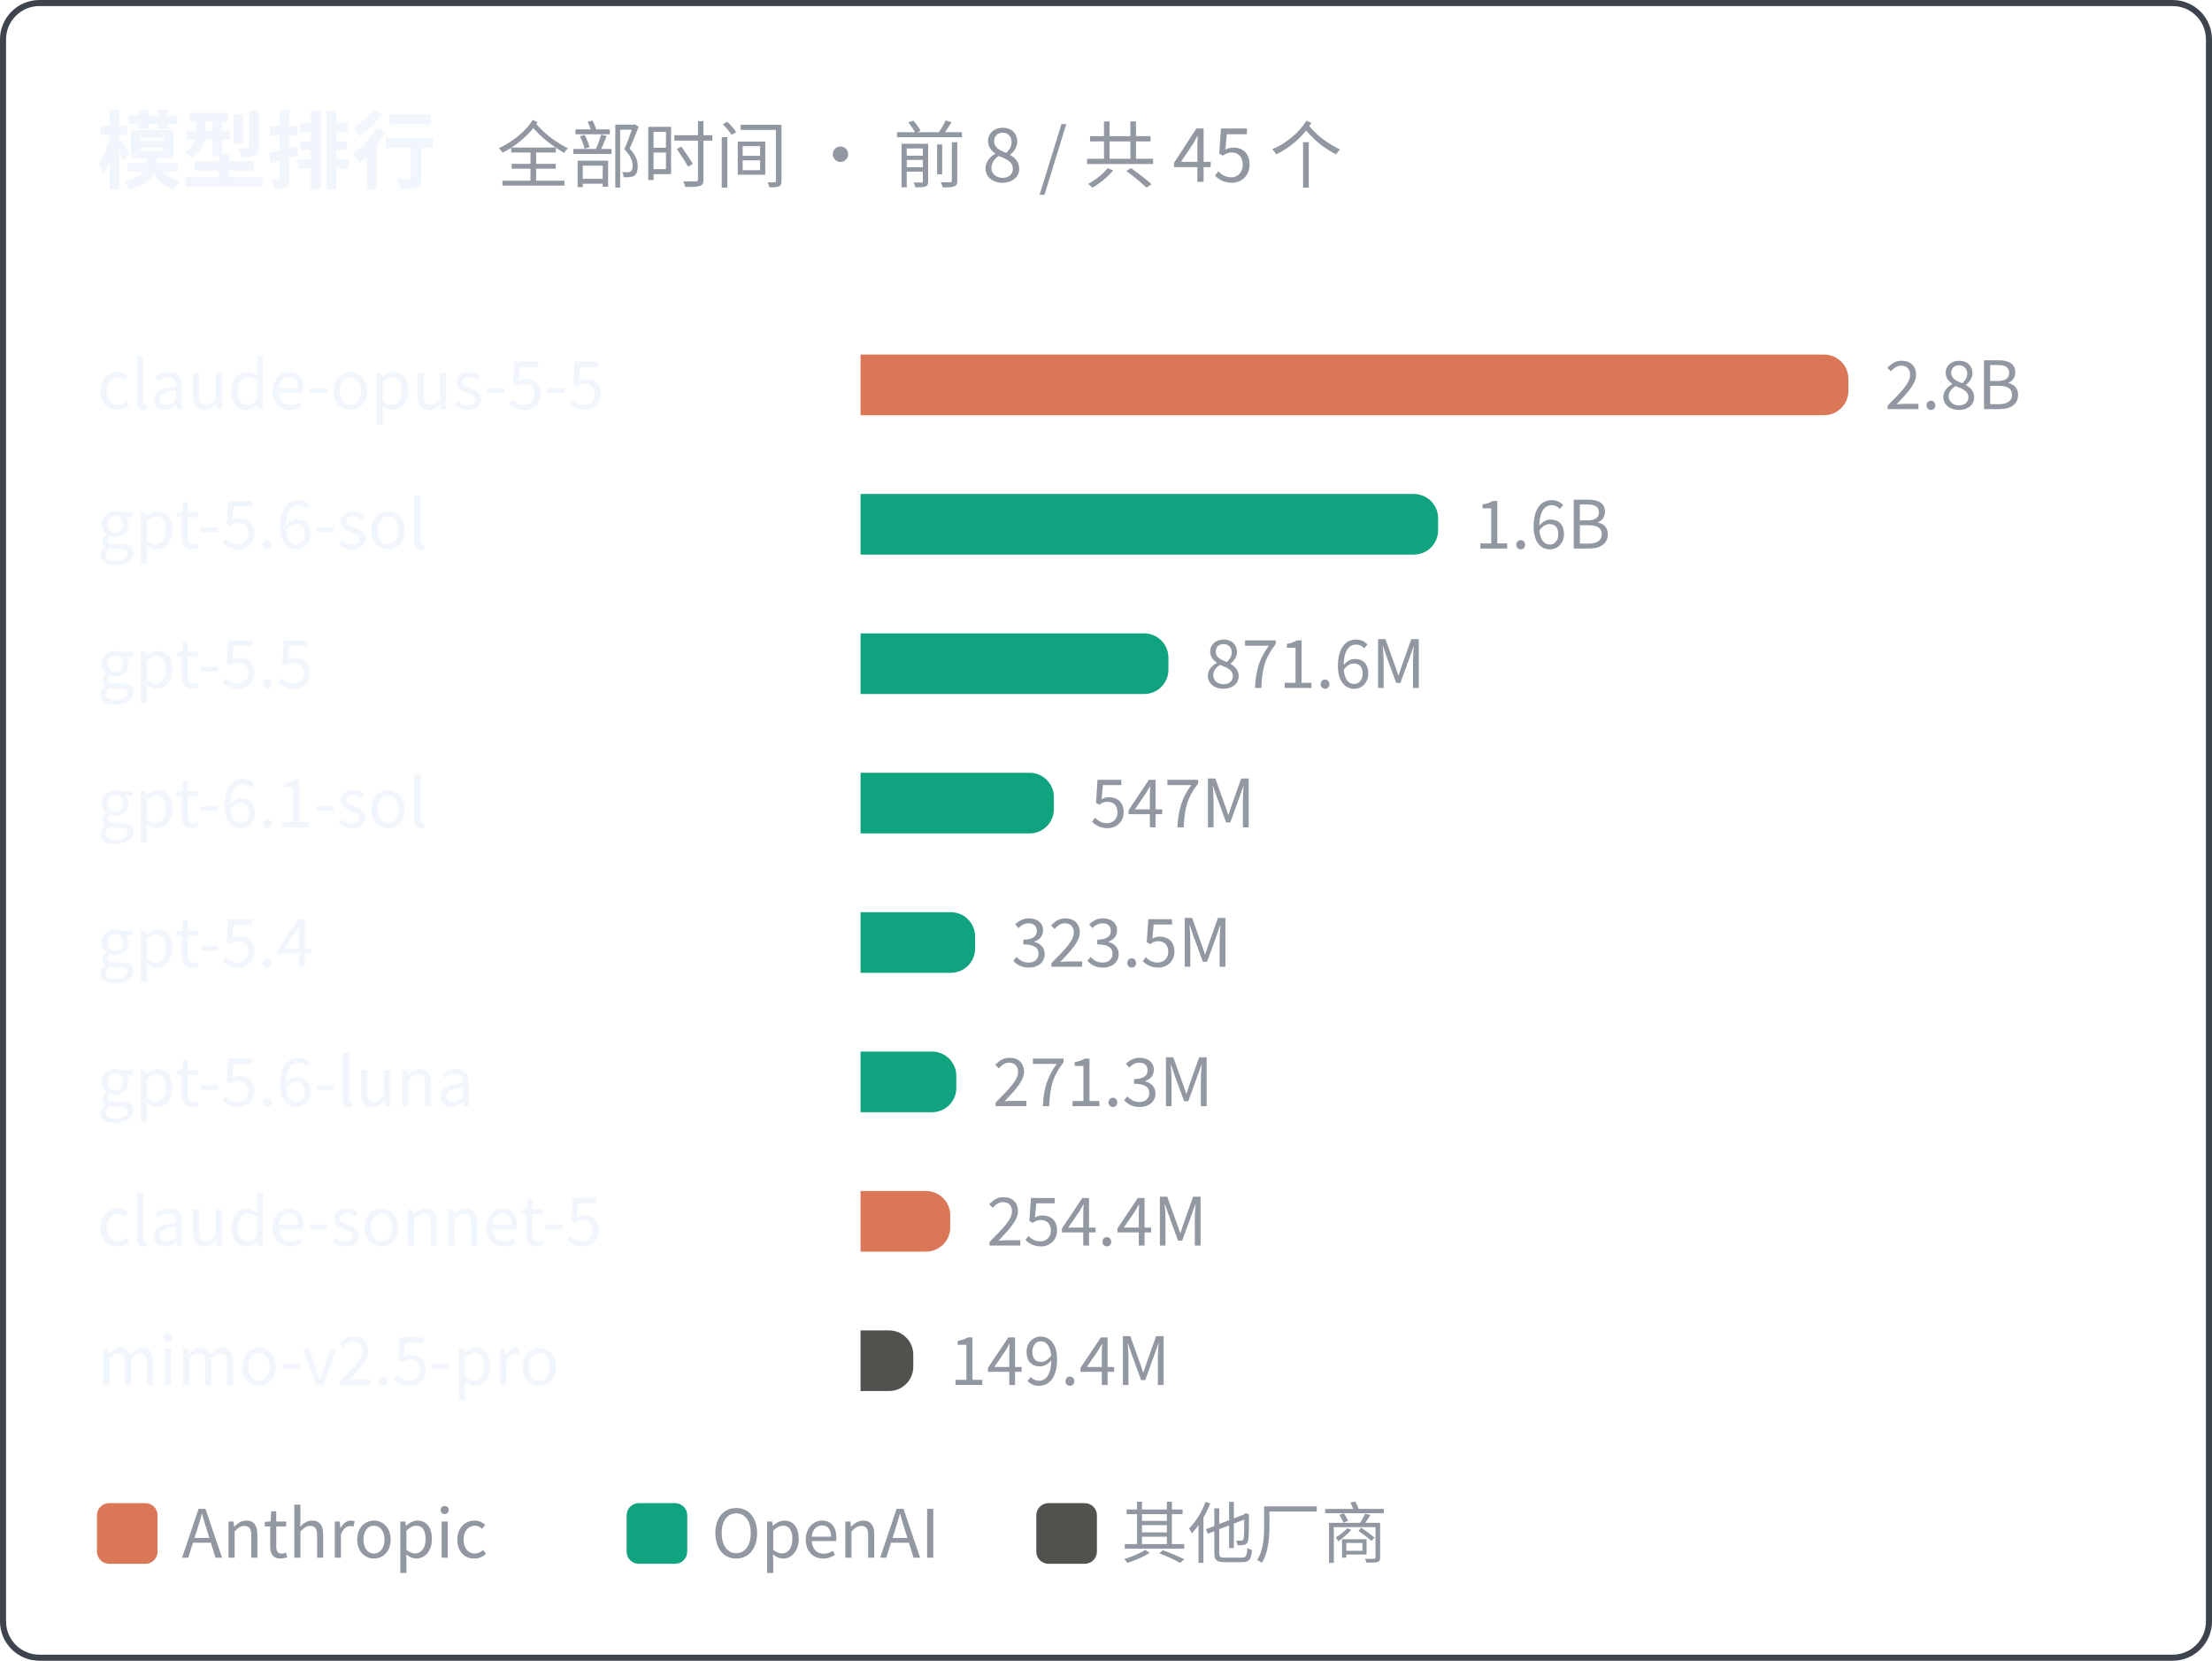
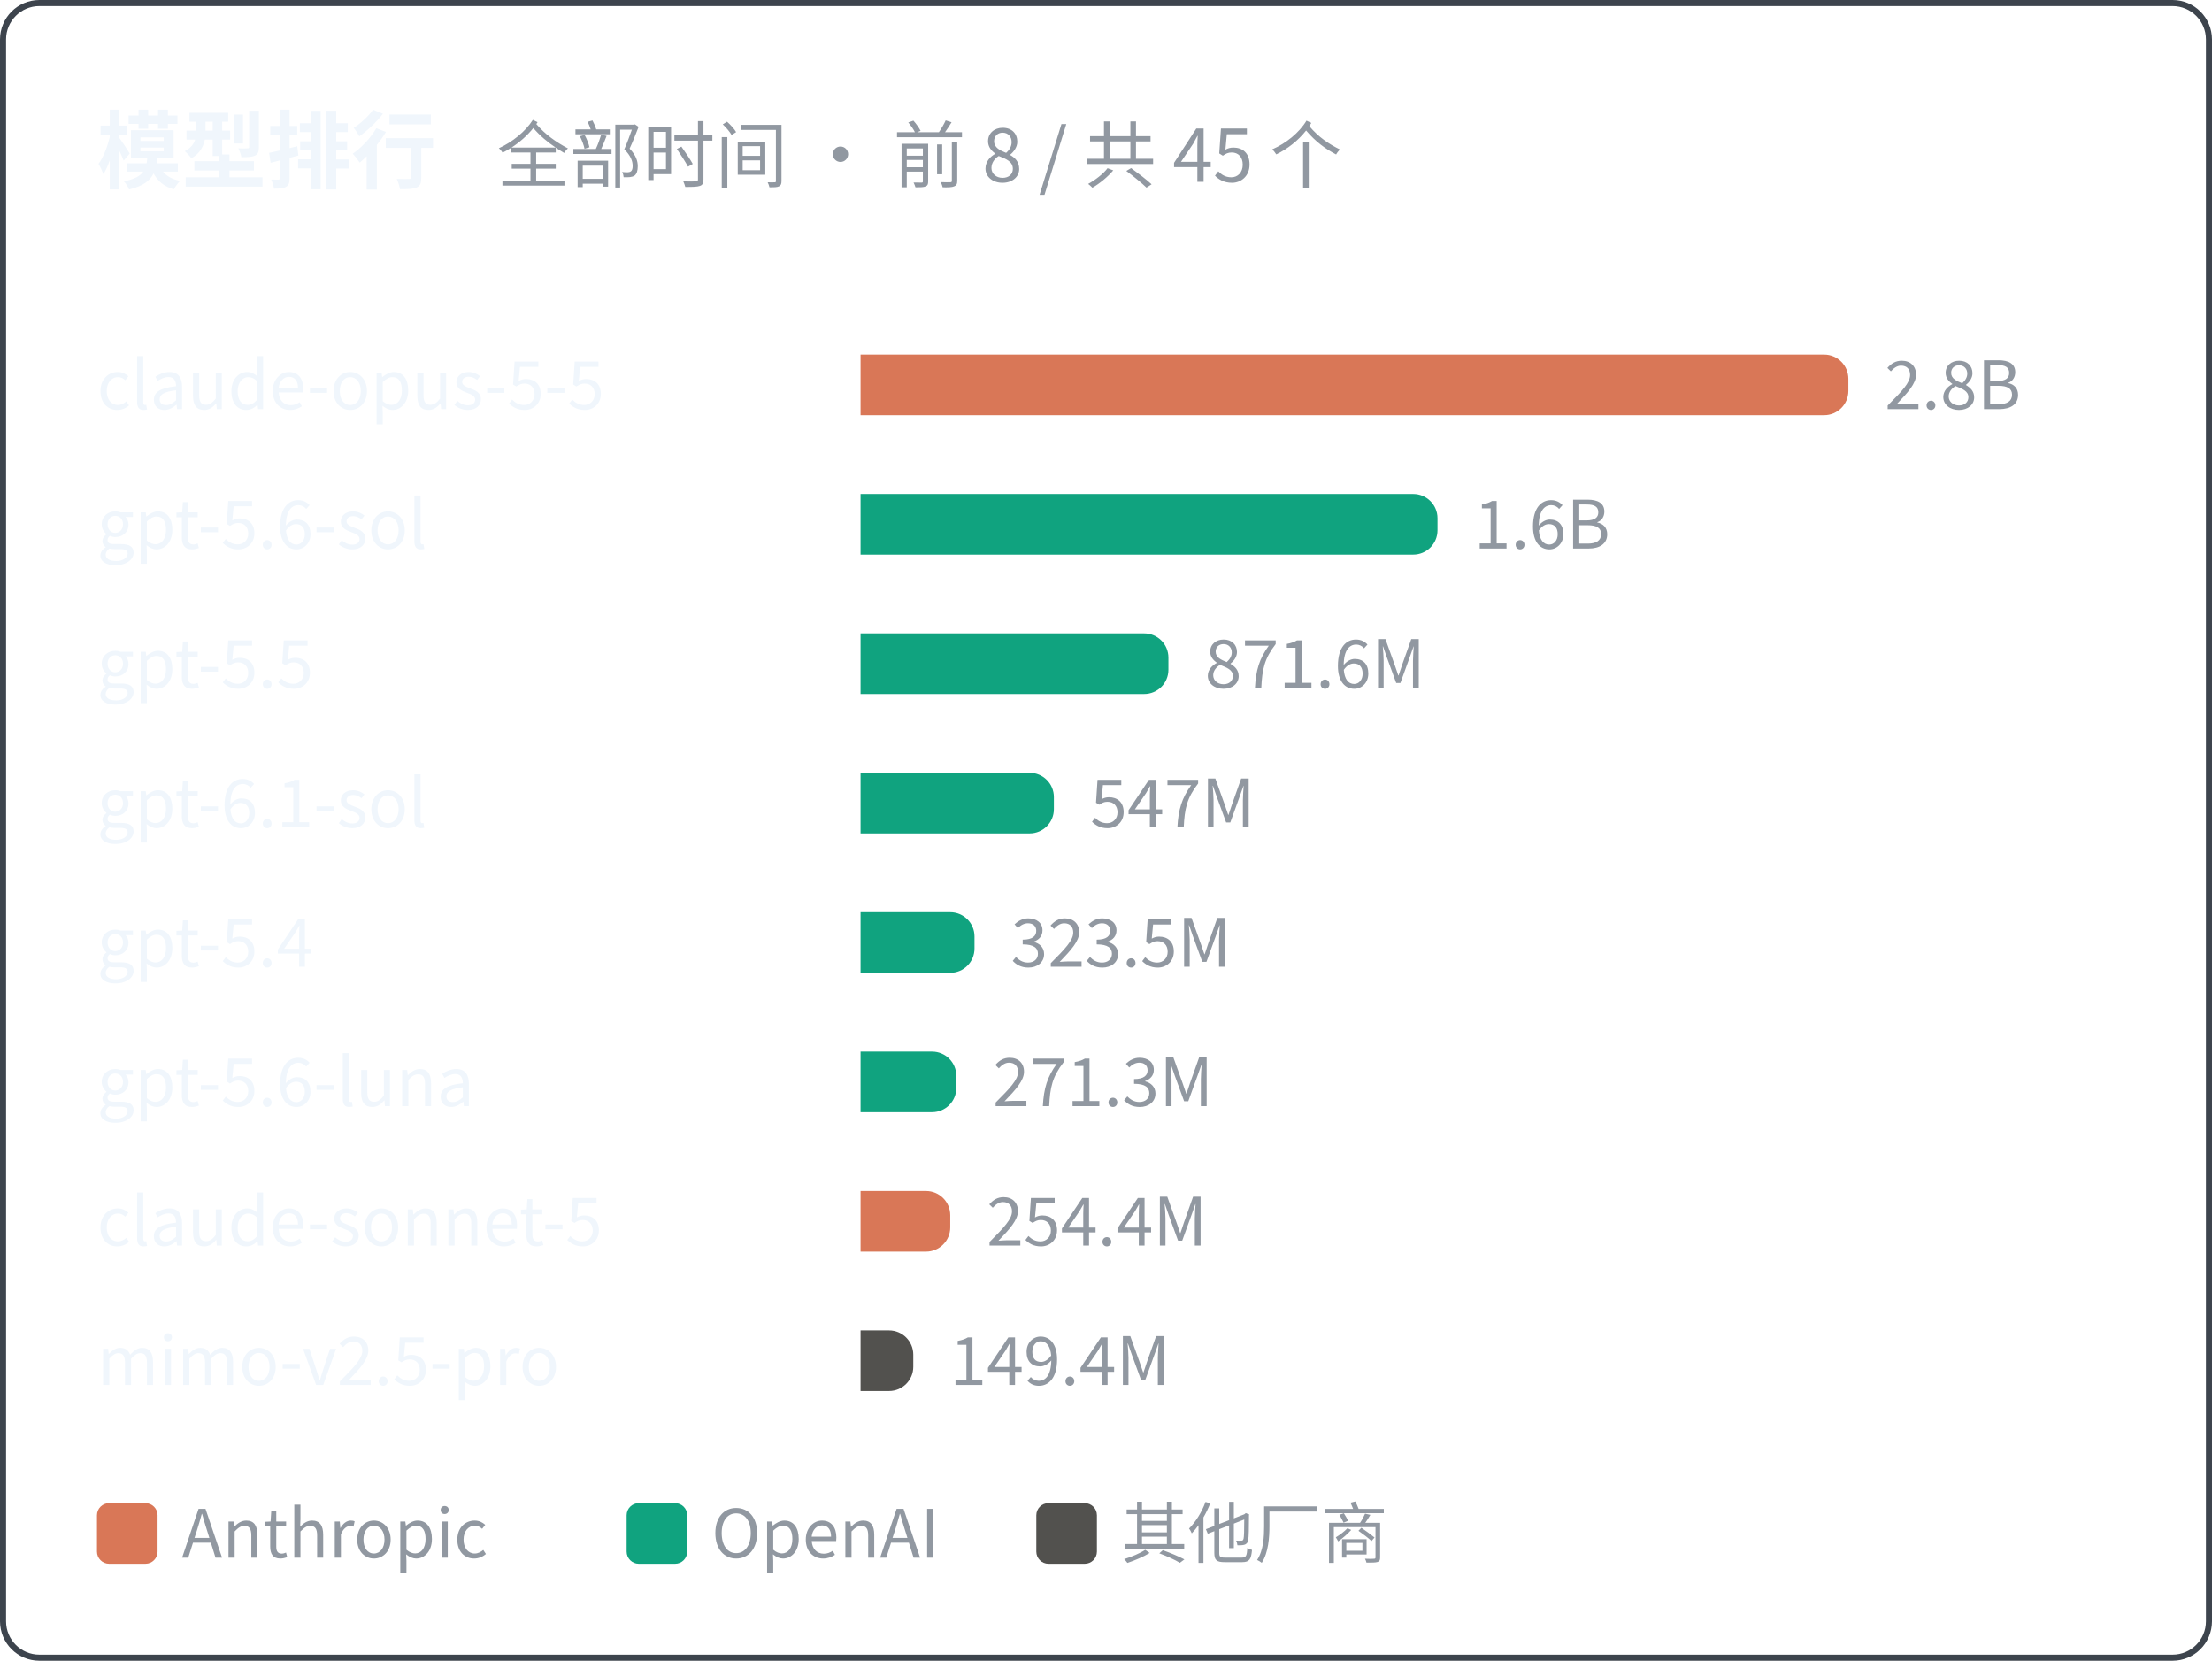
<svg xmlns="http://www.w3.org/2000/svg" width="365" height="274" viewBox="0 0 365 274" font-family="system-ui, -apple-system, 'Segoe UI', 'PingFang SC', 'Microsoft YaHei', 'Noto Sans CJK SC', sans-serif">
  <rect x="0.5" y="0.5" width="364" height="273" rx="6" fill="none" stroke="#3d444d" />
  <text x="16" y="30" font-size="14" font-weight="600" fill="#f0f6fc">模型排行<tspan dx="10" font-size="12" font-weight="400" fill="#9198a1">全部时间 · 前 8 / 共 45 个</tspan>
  </text>
  <path d="M142 58.5 h159.0 a4.0 4.0 0 0 1 4.0 4.0 v2.0 a4.0 4.0 0 0 1 -4.0 4.0 h-159.0 z" fill="#d97757" />
  <text x="16" y="67.5" font-size="11" fill="#f0f6fc">claude-opus-5-5</text>
  <text x="311.0" y="67.5" font-size="11" fill="#9198a1">2.8B</text>
-   <path d="M142 81.5 h91.3 a4.0 4.0 0 0 1 4.0 4.0 v2.0 a4.0 4.0 0 0 1 -4.0 4.0 h-91.3 z" fill="#10a37f" />
+   <path d="M142 81.5 h91.2 a4.0 4.0 0 0 1 4.0 4.0 v2.0 a4.0 4.0 0 0 1 -4.0 4.0 h-91.2 z" fill="#10a37f" />
  <text x="16" y="90.5" font-size="11" fill="#f0f6fc">gpt-5.6-sol</text>
-   <text x="243.3" y="90.5" font-size="11" fill="#9198a1">1.6B</text>
+   <text x="243.2" y="90.5" font-size="11" fill="#9198a1">1.6B</text>
  <path d="M142 104.5 h46.8 a4.0 4.0 0 0 1 4.0 4.0 v2.0 a4.0 4.0 0 0 1 -4.0 4.0 h-46.8 z" fill="#10a37f" />
  <text x="16" y="113.5" font-size="11" fill="#f0f6fc">gpt-5.5</text>
  <text x="198.8" y="113.5" font-size="11" fill="#9198a1">871.6M</text>
  <path d="M142 127.5 h27.9 a4.0 4.0 0 0 1 4.0 4.0 v2.0 a4.0 4.0 0 0 1 -4.0 4.0 h-27.9 z" fill="#10a37f" />
  <text x="16" y="136.5" font-size="11" fill="#f0f6fc">gpt-6.1-sol</text>
  <text x="179.9" y="136.5" font-size="11" fill="#9198a1">547M</text>
-   <path d="M142 150.5 h14.9 a4.0 4.0 0 0 1 4.0 4.0 v2.0 a4.0 4.0 0 0 1 -4.0 4.0 h-14.9 z" fill="#10a37f" />
+   <path d="M142 150.5 h14.8 a4.0 4.0 0 0 1 4.0 4.0 v2.0 a4.0 4.0 0 0 1 -4.0 4.0 h-14.8 z" fill="#10a37f" />
  <text x="16" y="159.5" font-size="11" fill="#f0f6fc">gpt-5.4</text>
-   <text x="166.9" y="159.5" font-size="11" fill="#9198a1">323.5M</text>
+   <text x="166.8" y="159.5" font-size="11" fill="#9198a1">323.5M</text>
  <path d="M142 173.5 h11.8 a4.0 4.0 0 0 1 4.0 4.0 v2.0 a4.0 4.0 0 0 1 -4.0 4.0 h-11.8 z" fill="#10a37f" />
  <text x="16" y="182.5" font-size="11" fill="#f0f6fc">gpt-5.6-luna</text>
  <text x="163.8" y="182.5" font-size="11" fill="#9198a1">271.3M</text>
  <path d="M142 196.5 h10.8 a4.0 4.0 0 0 1 4.0 4.0 v2.0 a4.0 4.0 0 0 1 -4.0 4.0 h-10.8 z" fill="#d97757" />
  <text x="16" y="205.5" font-size="11" fill="#f0f6fc">claude-sonnet-5</text>
  <text x="162.8" y="205.5" font-size="11" fill="#9198a1">254.4M</text>
  <path d="M142 219.5 h4.7 a4.0 4.0 0 0 1 4.0 4.0 v2.0 a4.0 4.0 0 0 1 -4.0 4.0 h-4.7 z" fill="#52514e" />
  <text x="16" y="228.5" font-size="11" fill="#f0f6fc">mimo-v2.5-pro</text>
  <text x="156.7" y="228.5" font-size="11" fill="#9198a1">149.4M</text>
  <rect x="16.0" y="248" width="10" height="10" rx="2" fill="#d97757" />
  <text x="30.0" y="257" font-size="11" fill="#9198a1">Anthropic</text>
  <rect x="103.4" y="248" width="10" height="10" rx="2" fill="#10a37f" />
  <text x="117.4" y="257" font-size="11" fill="#9198a1">OpenAI</text>
  <rect x="171.0" y="248" width="10" height="10" rx="2" fill="#52514e" />
  <text x="185.0" y="257" font-size="11" fill="#9198a1">其他厂商</text>
</svg>
